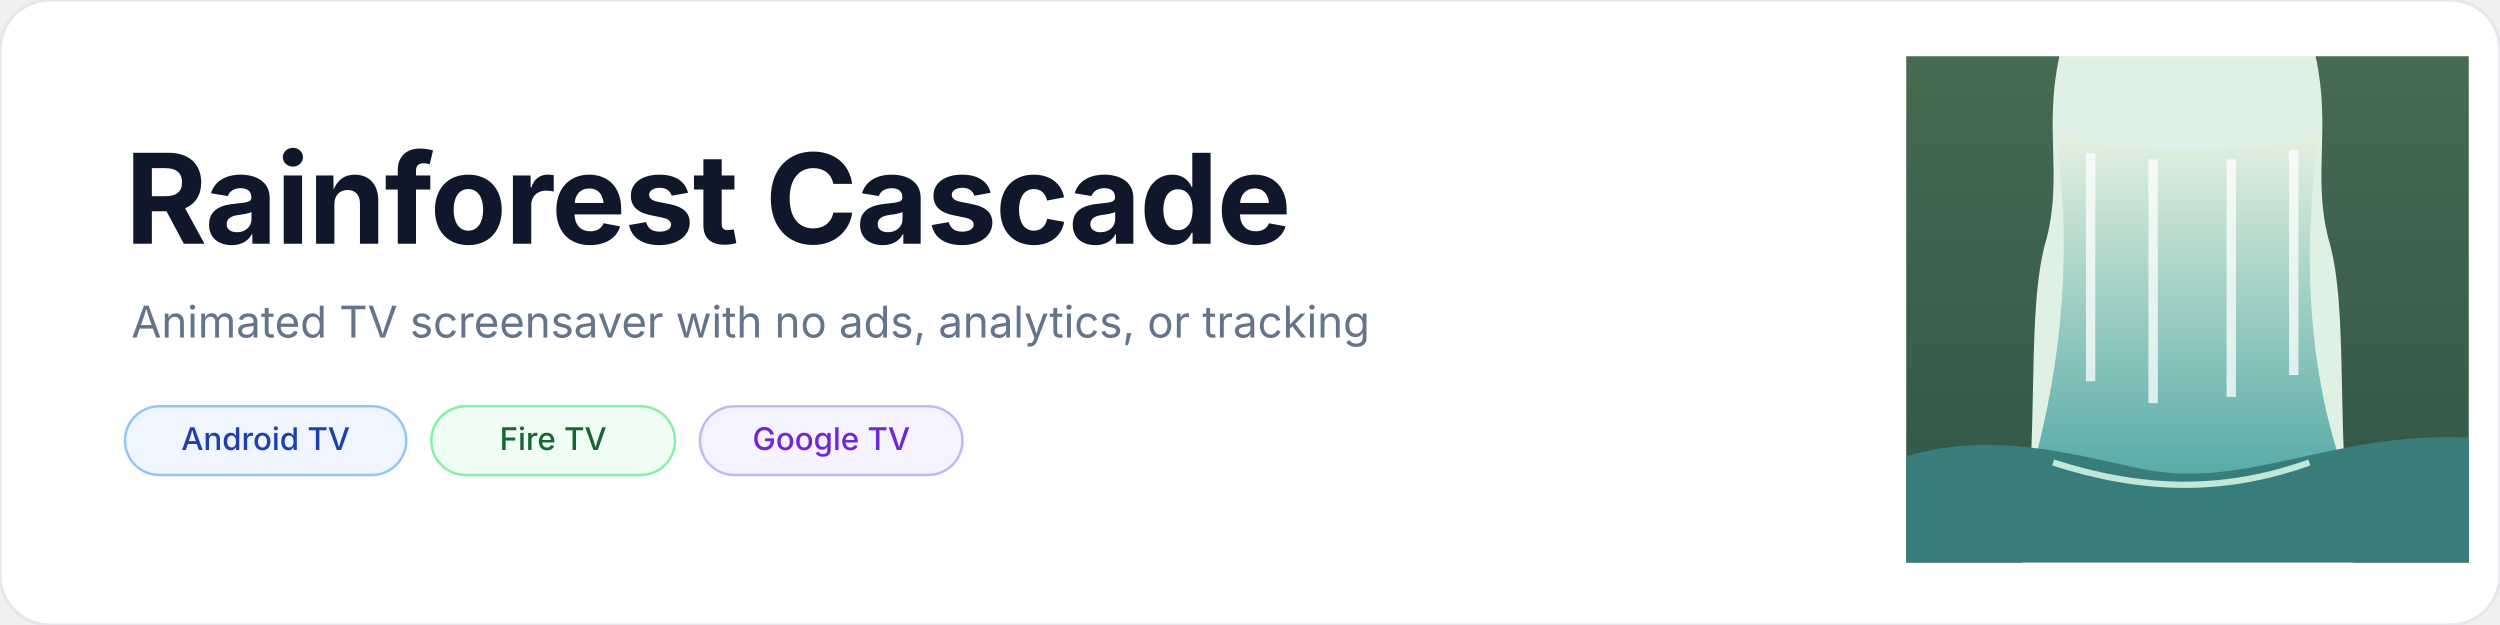
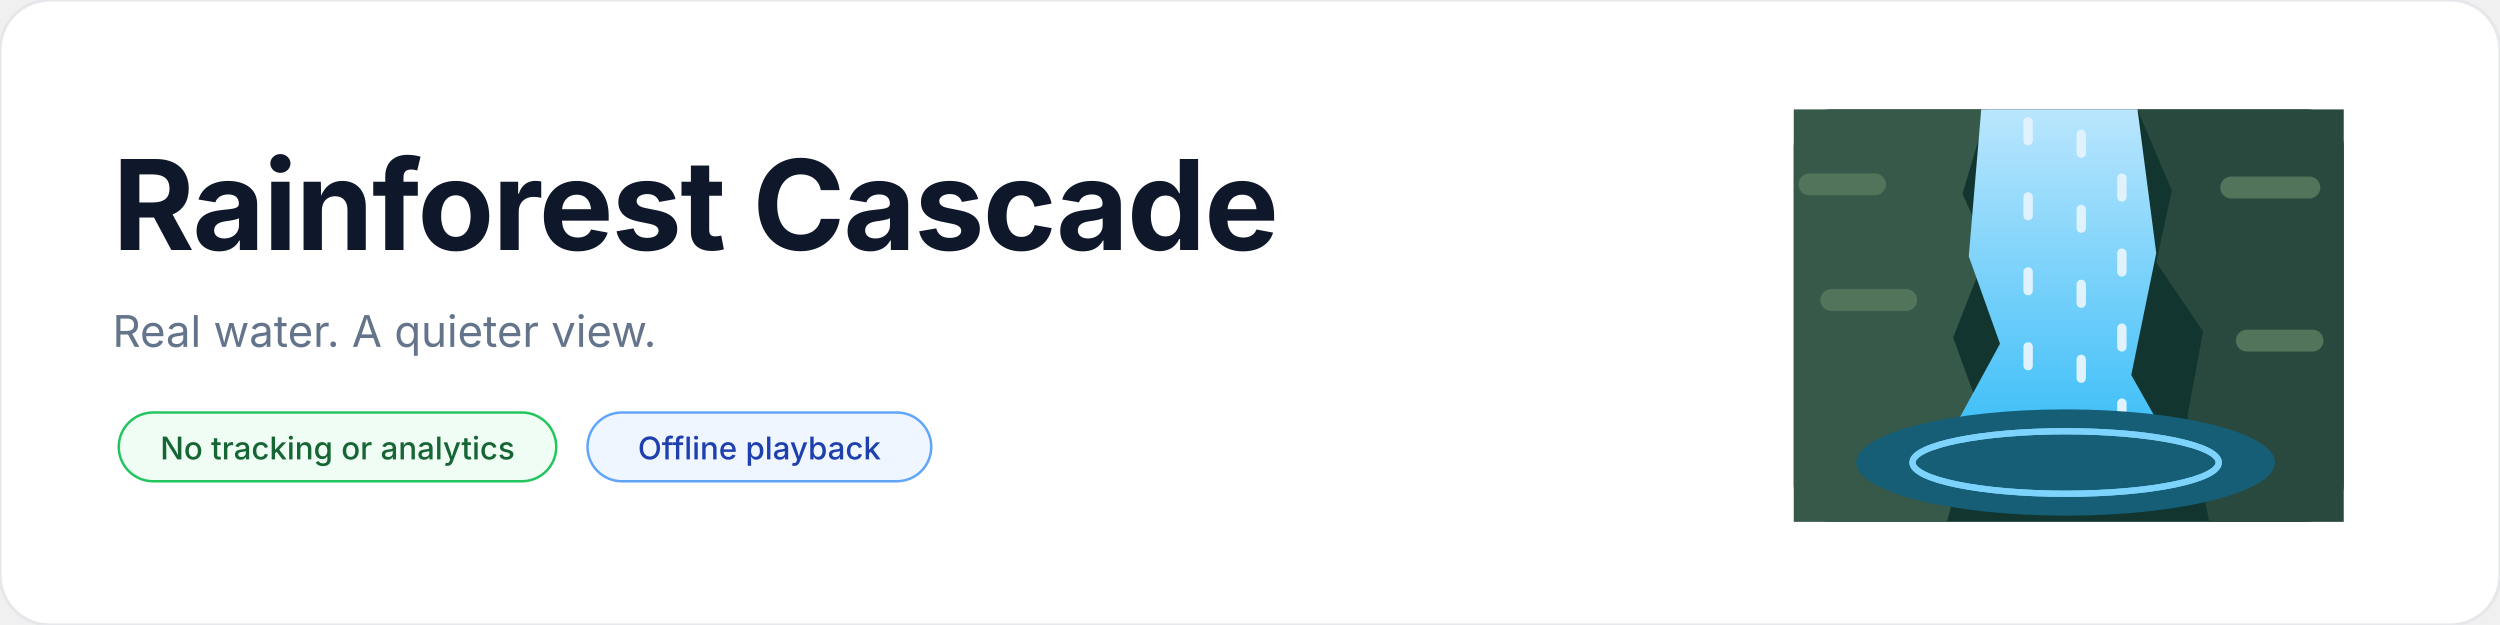
- <svg xmlns="http://www.w3.org/2000/svg" viewBox="0 0 800 200" role="img" aria-labelledby="title desc">
+ <svg xmlns="http://www.w3.org/2000/svg" viewBox="0 0 800 200" width="800" height="200">
+   <style>@keyframes fall{to{stroke-dashoffset:-24}}@keyframes ripple{0%{transform:scale(.65);opacity:.55}100%{transform:scale(1.12);opacity:0}}.stream{animation:fall 1.8s linear infinite}.ripple{animation:ripple 3.2s ease-out infinite;transform-box:fill-box;transform-origin:center}.second{animation-delay:-1.6s}@media(prefers-reduced-motion:reduce){.stream,.ripple{animation:none}}</style>
  <defs>
-     <linearGradient id="cliff" x2="0" y2="1">
-       <stop stop-color="#466b50" />
-       <stop offset="1" stop-color="#315547" />
+     <linearGradient id="bg">
+       <stop stop-color="#0c0a09" />
+       <stop offset="1" stop-color="#1c1917" />
    </linearGradient>
-     <linearGradient id="water" x2="0" y2="1">
-       <stop stop-color="#e4f1df" />
-       <stop offset="1" stop-color="#4ba5a4" />
+     <linearGradient id="flow" x2="0" y2="1">
+       <stop stop-color="#bae6fd" />
+       <stop offset="1" stop-color="#38bdf8" />
    </linearGradient>
  </defs>
  <rect width="800" height="200" rx="16" fill="#fff" stroke="#e5e7eb" />
-   <text x="40" y="78" fill="#0f172a" font-family="system-ui,-apple-system,'Segoe UI',sans-serif" font-size="40" font-weight="700" letter-spacing="-.5">Rainforest Cascade</text>
-   <text x="42" y="108" fill="#64748b" font-family="system-ui,-apple-system,'Segoe UI',sans-serif" font-size="14">Animated TV screensaver with no ads, analytics, or tracking</text>
-   <g font-family="system-ui,-apple-system,'Segoe UI',sans-serif" font-size="10" font-weight="500" text-anchor="middle">
-     <rect x="40" y="130" width="90" height="22" rx="11" fill="#eff6ff" stroke="#93c5fd" stroke-width=".8" />
-     <text x="85" y="144" fill="#1e40af">Android TV</text>
-     <rect x="138" y="130" width="78" height="22" rx="11" fill="#f0fdf4" stroke="#86efac" stroke-width=".8" />
-     <text x="177" y="144" fill="#166534">Fire TV</text>
-     <rect x="224" y="130" width="84" height="22" rx="11" fill="#f5f3ff" stroke="#c4b5fd" stroke-width=".8" />
-     <text x="266" y="144" fill="#6d28d9">Google TV</text>
+   <g font-family="system-ui,-apple-system,'Segoe UI',sans-serif">
+     <text x="36" y="80" font-size="40" font-weight="700" letter-spacing="-.5" fill="#0f172a">Rainforest Cascade</text>
+     <text x="36" y="111" font-size="14" fill="#64748b">Real water. A quieter view.</text>
+     <rect x="38" y="132" width="140" height="22" rx="11" fill="#f0fdf4" stroke="#22c55e" stroke-width=".8" />
+     <text x="108.0" y="147" text-anchor="middle" font-size="10" font-weight="500" fill="#166534">No tracking or analytics</text>
+     <rect x="188" y="132" width="110" height="22" rx="11" fill="#eff6ff" stroke="#60a5fa" stroke-width=".8" />
+     <text x="243.0" y="147" text-anchor="middle" font-size="10" font-weight="500" fill="#1e40af">Offline playback</text>
  </g>
-   <g transform="translate(610 18)">
-     <path d="M0 0h180v162h-180z" fill="#dff0e4" />
-     <path d="M0 0h49c-5 23 1 38-4 58-7 23-2 62-8 104h-37zM180 0h-49c5 23-1 38 4 58 7 23 2 62 8 104h37z" fill="url(#cliff)" />
-     <path d="M48 25c23 7 61 7 84 0-6 43-2 78 7 105-27 18-71 18-98 0 9-34 12-68 7-105z" fill="url(#water)" />
-     <path d="M59 31v73m20-71v78m25-78v76m20-79v72" stroke="#fff" stroke-opacity=".75" stroke-width="3" />
-     <path d="M0 128c27-8 52-1 75 4 34 7 61-12 105-10v40h-180z" fill="#387d7a" />
-     <path d="M47 130c28 9 54 10 82 0" fill="none" stroke="#c0e8d9" stroke-width="2" />
+   <g transform="translate(574 35)">
+     <rect width="176" height="132" rx="12" fill="#12362f" />
+     <path d="M0 0h62l-8 27 8 18-11 28 8 22-10 37H0Z" fill="#36594a" />
+     <path d="M110 0h66v132h-43l-7-34 5-27-15-22 5-23Z" fill="#29493e" />
+     <path d="M60 0h50l6 46-8 39 13 23H48l18-33-10-28Z" fill="url(#flow)" />
+     <path class="stream" d="M75 4v92M92 8v89M105 22v75" fill="none" stroke="#e0f2fe" stroke-width="3" stroke-linecap="round" stroke-dasharray="6 18" />
+     <ellipse cx="87" cy="113" rx="67" ry="17" fill="#155e75" />
+     <ellipse class="ripple" cx="87" cy="113" rx="49" ry="10" fill="none" stroke="#7dd3fc" stroke-width="2" />
+     <ellipse class="ripple second" cx="87" cy="113" rx="49" ry="10" fill="none" stroke="#7dd3fc" stroke-width="2" />
+     <path d="M5 24h21M12 61h24M140 25h25M145 74h21" stroke="#52745a" stroke-width="7" stroke-linecap="round" />
  </g>
</svg>
